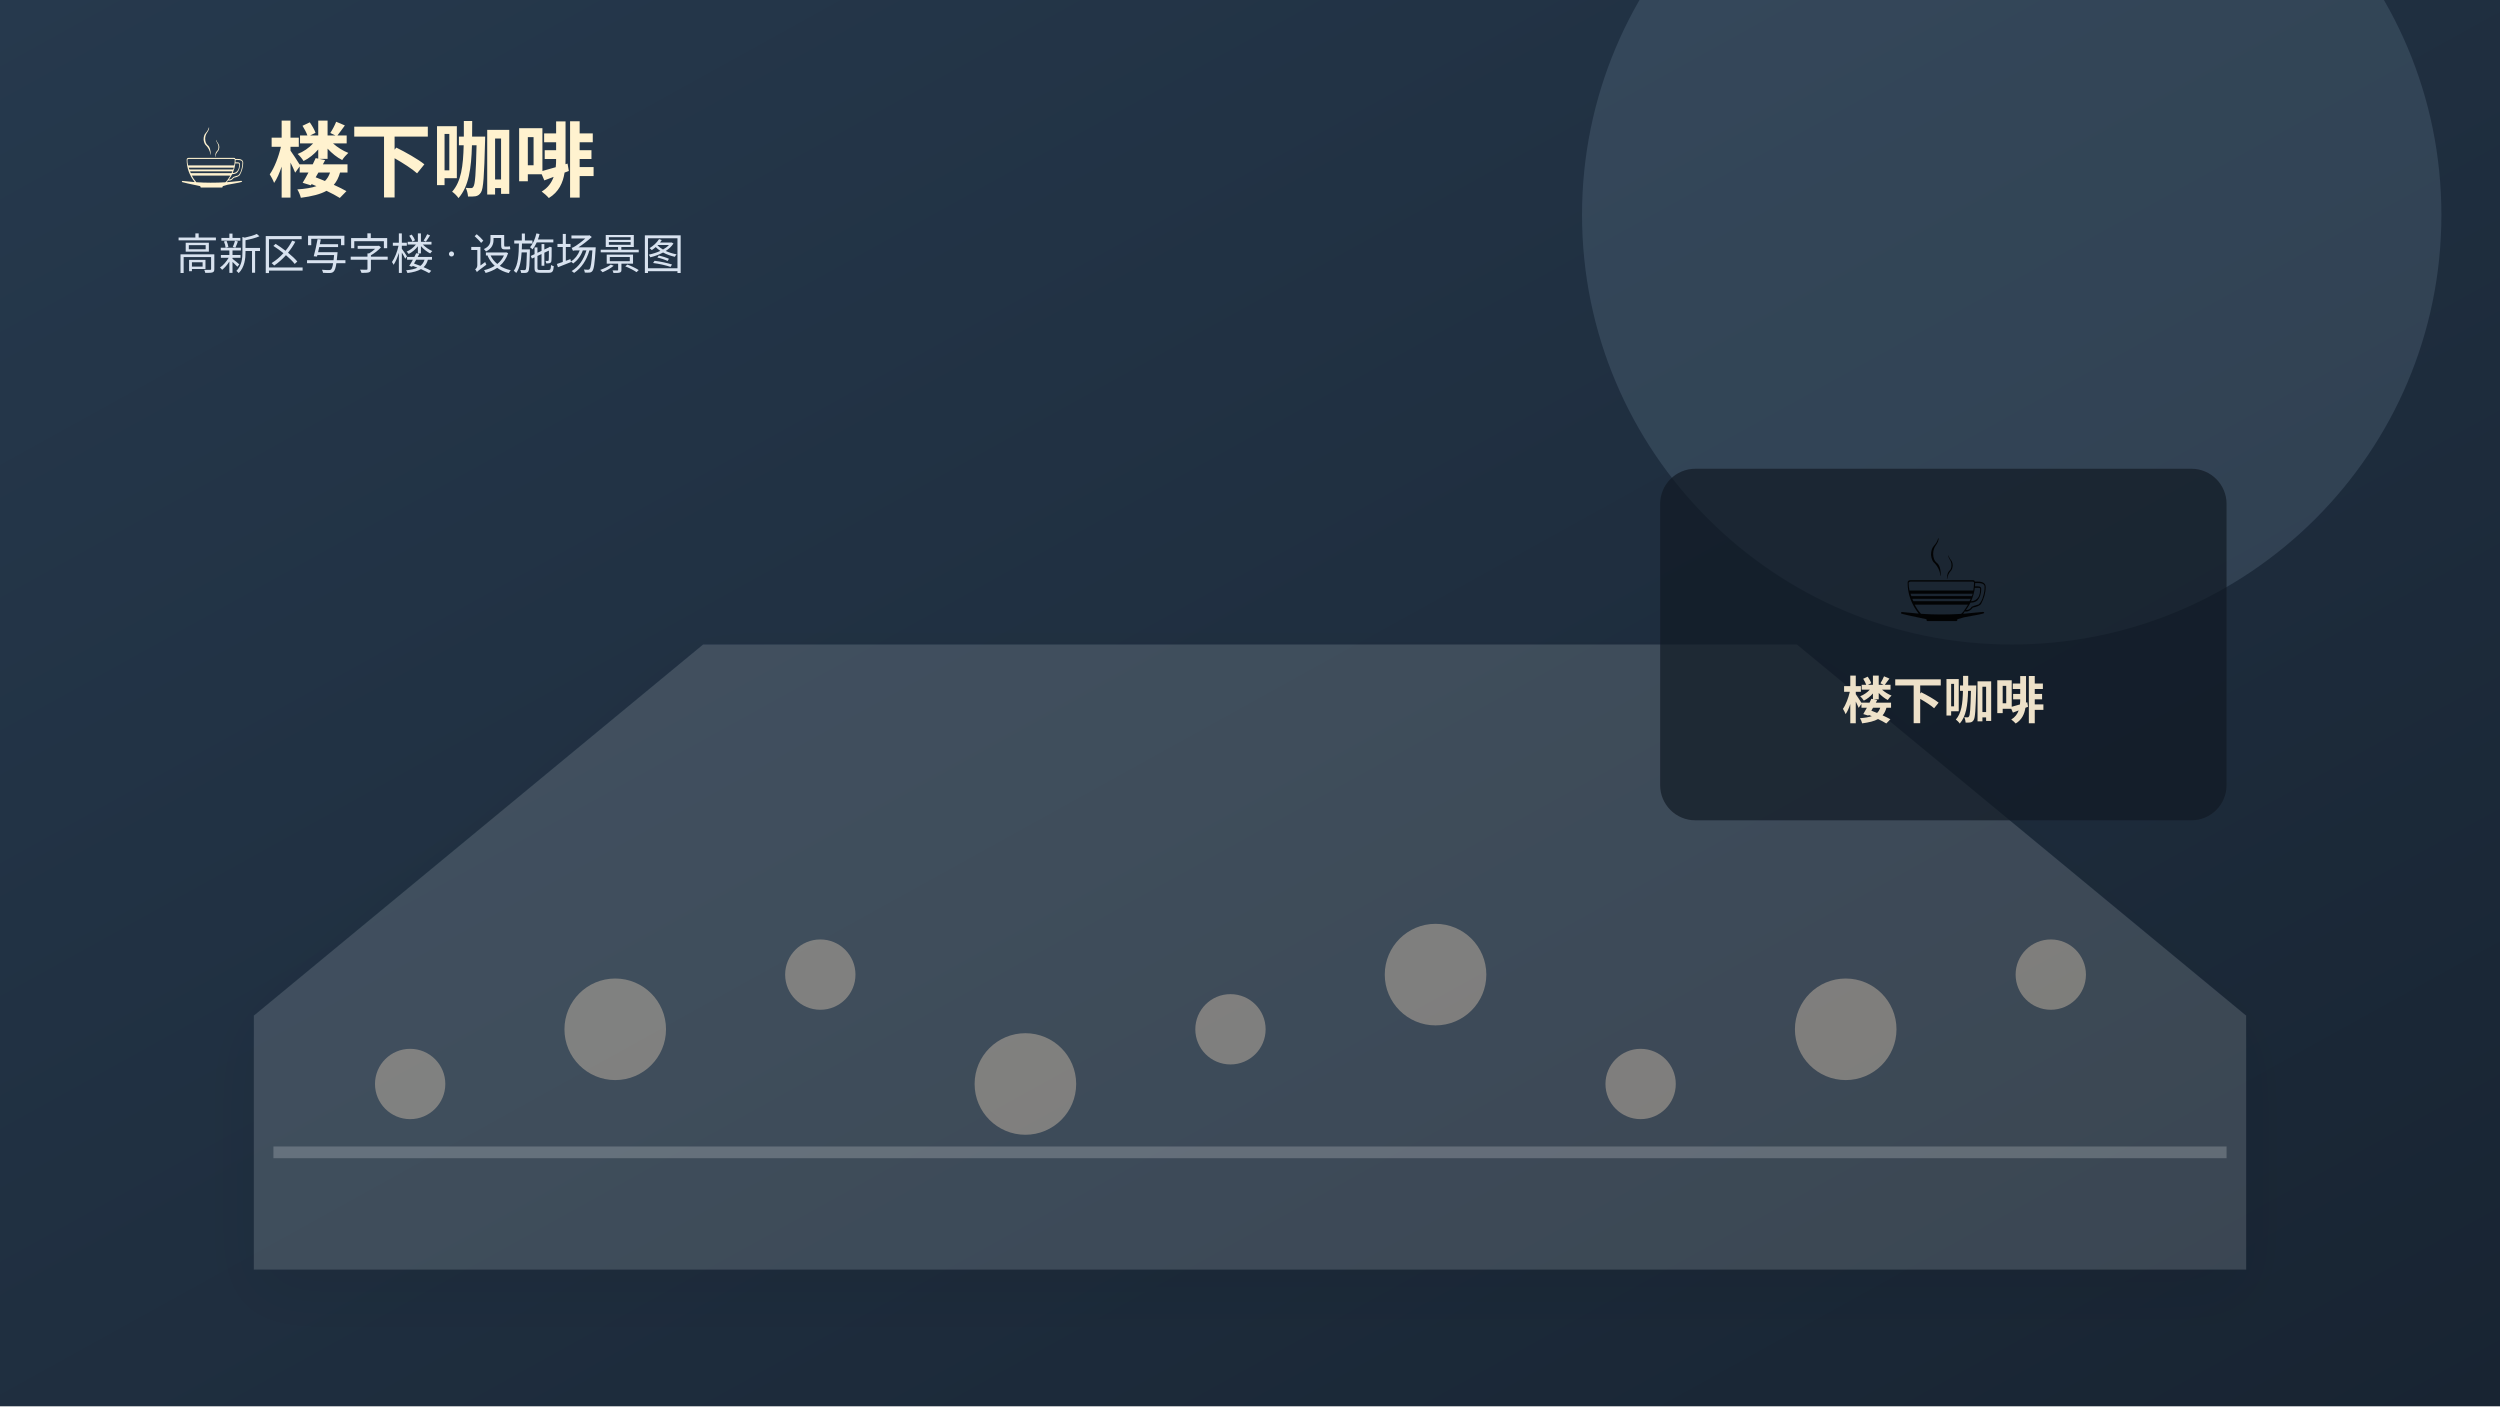
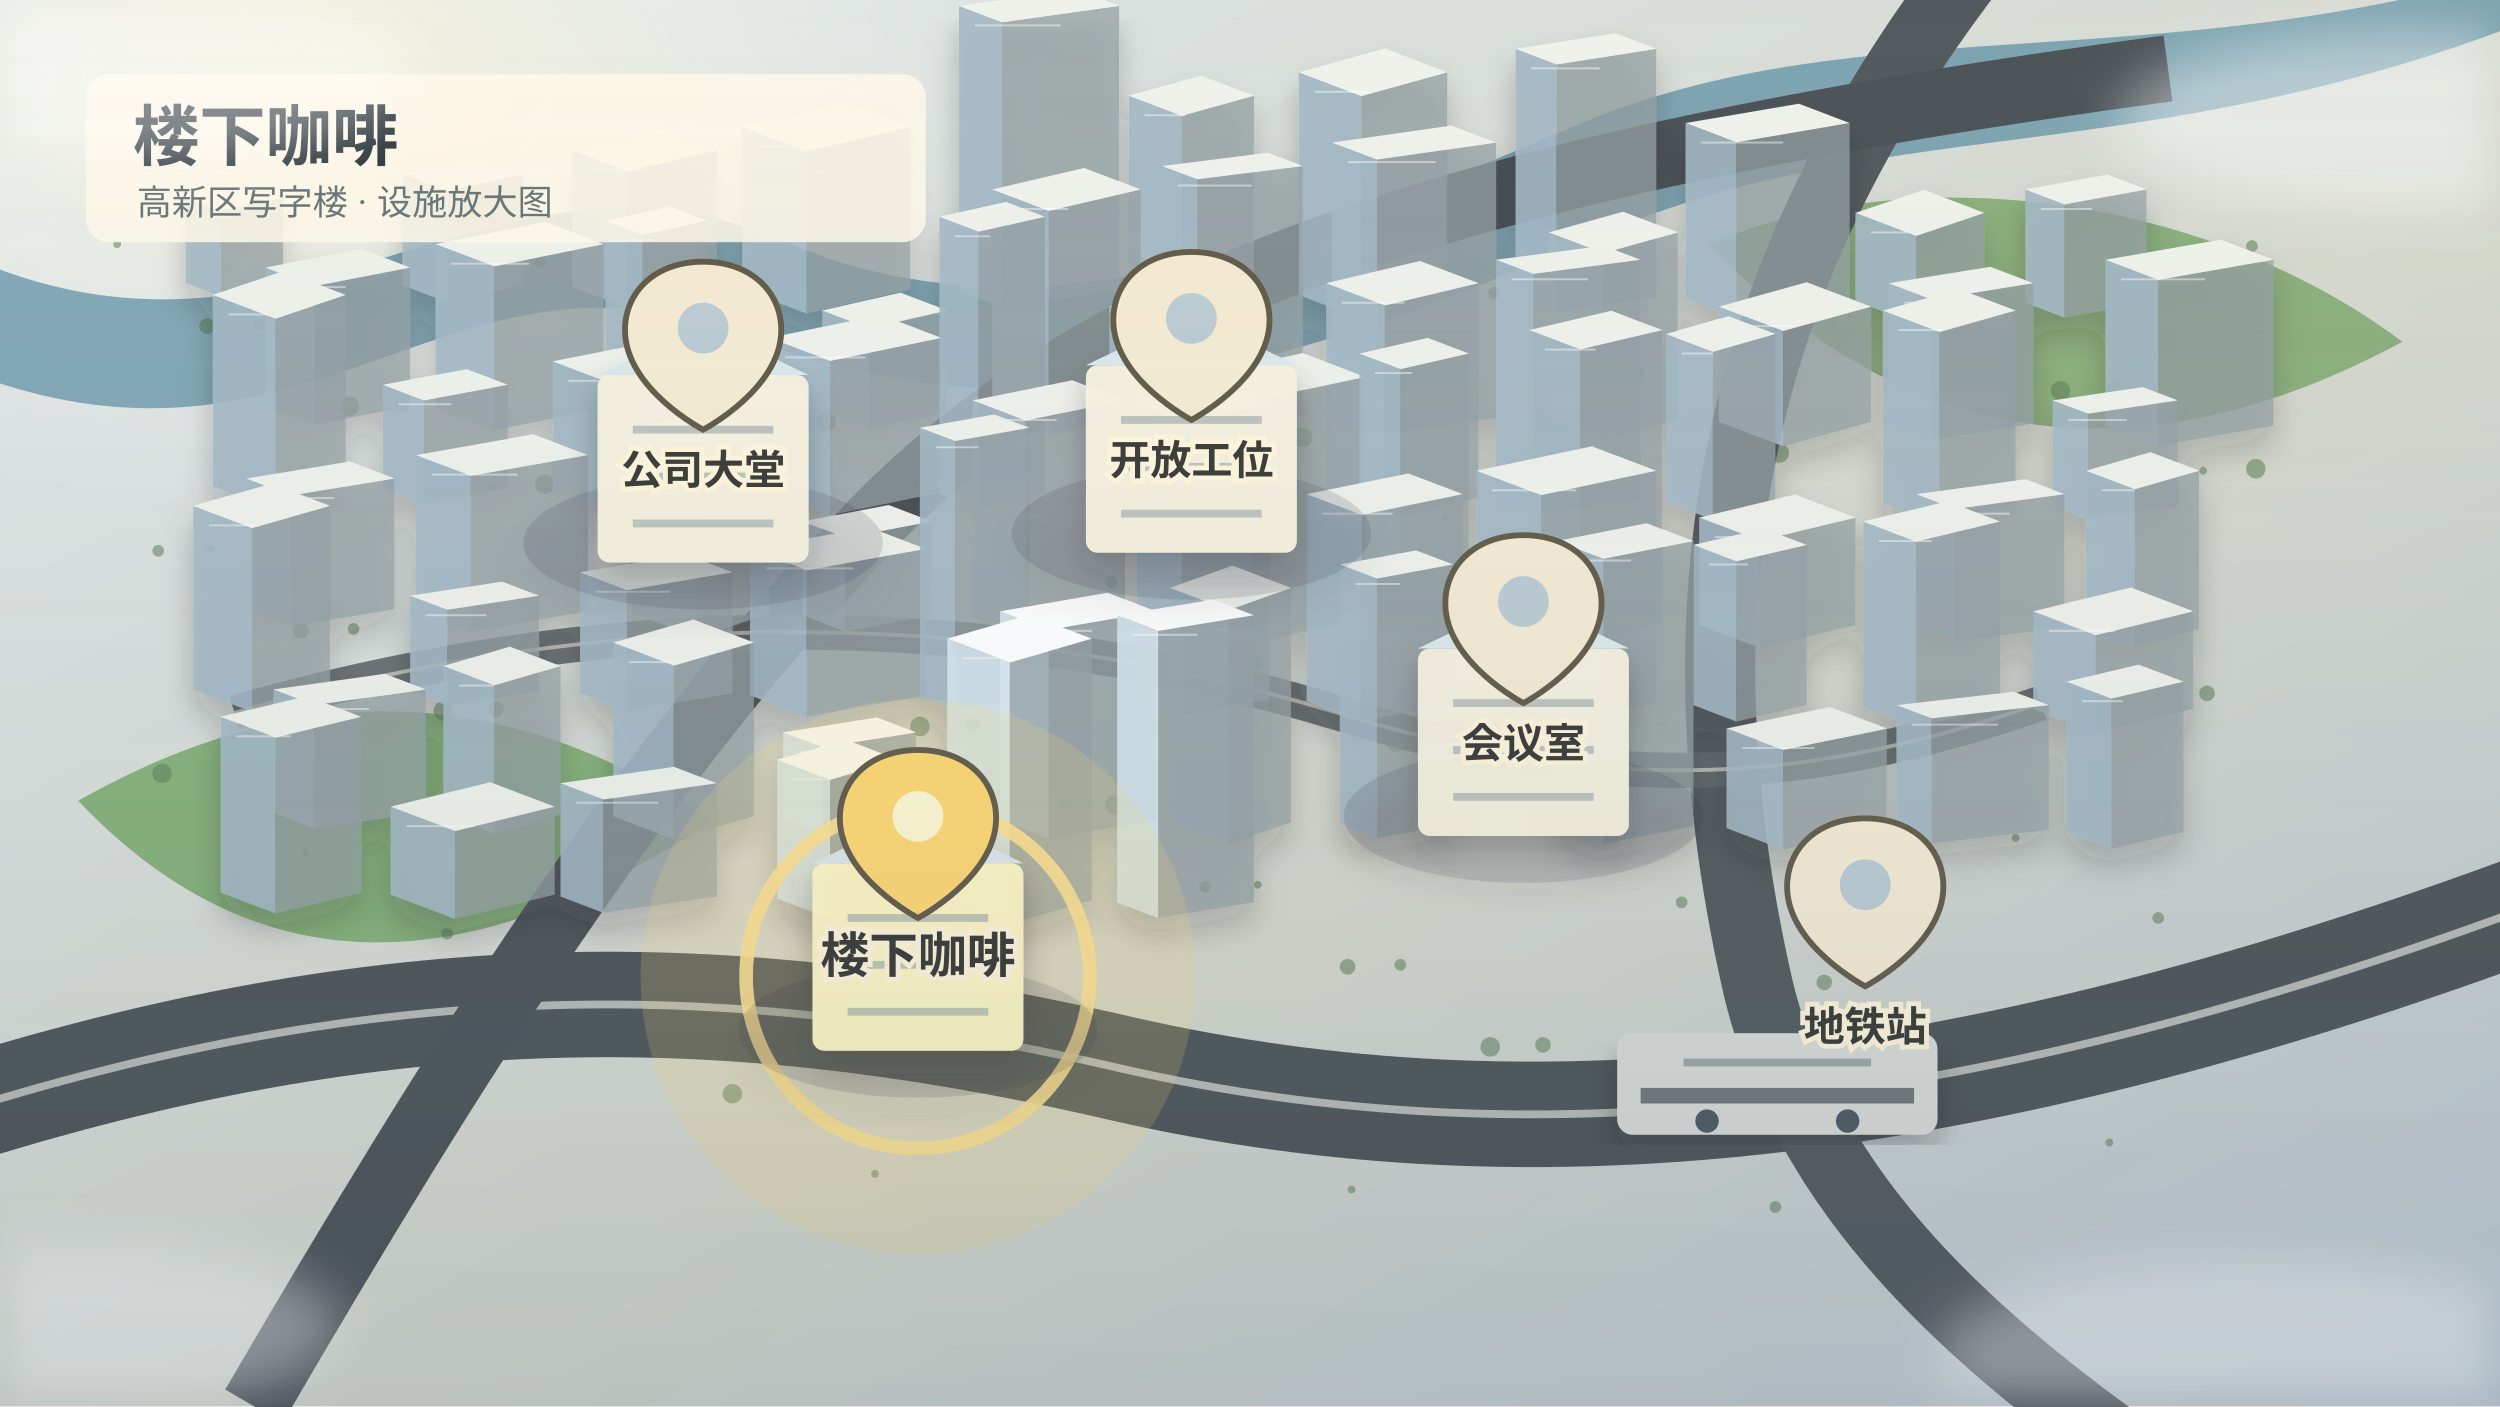
<svg xmlns="http://www.w3.org/2000/svg" width="1280" height="720" viewBox="0 0 1280 720">
  <defs>
-     <linearGradient id="bg" x1="0" x2="1" y1="0" y2="1">
-       <stop stop-color="#26394d" />
-       <stop offset="1" stop-color="#182432" />
+     <linearGradient id="ground" x1="0" y1="0" x2="1" y2="1">
+       <stop stop-color="#dce5e8" />
+       <stop offset=".58" stop-color="#d3d6cb" />
+       <stop offset="1" stop-color="#b9c6cf" />
    </linearGradient>
-     <filter id="shadow">
-       <feDropShadow dx="0" dy="14" stdDeviation="16" flood-color="#000" flood-opacity=".38" />
+     <filter id="softShadow">
+       <feDropShadow dx="0" dy="10" stdDeviation="8" flood-color="#1a2327" flood-opacity=".28" />
    </filter>
+     <filter id="blur">
+       <feGaussianBlur stdDeviation="13" />
+     </filter>
+     <radialGradient id="sun" cx="12%" cy="5%" r="75%">
+       <stop stop-color="#fff6d6" stop-opacity=".68" />
+       <stop offset=".42" stop-color="#fff" stop-opacity="0" />
+     </radialGradient>
+     <linearGradient id="v" x1="0" y1="0" x2="0" y2="1">
+       <stop stop-color="#ffffff" stop-opacity=".04" />
+       <stop offset="1" stop-color="#5d7184" stop-opacity=".18" />
+     </linearGradient>
  </defs>
-   <rect width="1280" height="720" fill="url(#bg)" />
-   <circle cx="1030" cy="110" r="220" fill="#8aa4bd" opacity=".18" />
-   <path d="M130 520 L360 330 H920 L1150 520 V650 H130 Z" fill="#edf3f4" opacity=".16" filter="url(#shadow)" />
-   <path d="M140 590 H1140" stroke="#fff" stroke-opacity=".2" stroke-width="6" />
-   <circle cx="210" cy="555" r="18" fill="#f5dcc0" opacity=".36" />
-   <circle cx="315" cy="527" r="26" fill="#f5dcc0" opacity=".36" />
-   <circle cx="420" cy="499" r="18" fill="#f5dcc0" opacity=".36" />
-   <circle cx="525" cy="555" r="26" fill="#f5dcc0" opacity=".36" />
-   <circle cx="630" cy="527" r="18" fill="#f5dcc0" opacity=".36" />
-   <circle cx="735" cy="499" r="26" fill="#f5dcc0" opacity=".36" />
-   <circle cx="840" cy="555" r="18" fill="#f5dcc0" opacity=".36" />
-   <circle cx="945" cy="527" r="26" fill="#f5dcc0" opacity=".36" />
-   <circle cx="1050" cy="499" r="18" fill="#f5dcc0" opacity=".36" />
-   <g transform="translate(90 96)">
-     <text font-size="42" fill="#fff2cf" font-weight="800">☕ 楼下咖啡</text>
-     <text y="42" font-size="22" fill="#d8e2ef">高新区写字楼 · 设施场景图</text>
-   </g>
-   <g transform="translate(850 240)" opacity=".95">
-     <rect x="0" y="0" width="290" height="180" rx="18" fill="#111923" opacity=".72" />
-     <text x="145" y="78" text-anchor="middle" font-size="58">☕</text>
-     <text x="145" y="128" text-anchor="middle" font-size="26" fill="#f8ead0" font-weight="700">楼下咖啡</text>
-   </g>
+   <rect width="1280" height="720" fill="url(#ground)" />
+   <rect width="1280" height="720" fill="url(#sun)" />
+   <path d="M-30 125 C150 215 245 55 405 125 C535 180 675 120 805 65 C955 0 1115 45 1320 -25 L1320 0 C1110 90 970 55 820 120 C660 190 525 230 375 170 C225 115 155 265 -30 185Z" fill="#5f8fa3" opacity=".78" />
+   <g opacity=".88">
+     <path d="M40 410 C155 345 260 350 365 420 C245 500 135 510 40 410Z" fill="#75a766" />
+     <path d="M875 125 C980 80 1130 100 1230 175 C1100 245 980 235 875 125Z" fill="#7ca56b" />
+     <circle cx="60" cy="125" r="2" fill="#436b3c" opacity=".55" />
+     <circle cx="133" cy="166" r="3" fill="#436b3c" opacity=".55" />
+     <circle cx="206" cy="207" r="4" fill="#436b3c" opacity=".55" />
+     <circle cx="279" cy="248" r="5" fill="#436b3c" opacity=".55" />
+     <circle cx="352" cy="289" r="2" fill="#436b3c" opacity=".55" />
+     <circle cx="425" cy="330" r="3" fill="#436b3c" opacity=".55" />
+     <circle cx="498" cy="371" r="4" fill="#436b3c" opacity=".55" />
+     <circle cx="571" cy="412" r="5" fill="#436b3c" opacity=".55" />
+     <circle cx="644" cy="453" r="2" fill="#436b3c" opacity=".55" />
+     <circle cx="717" cy="494" r="3" fill="#436b3c" opacity=".55" />
+     <circle cx="790" cy="535" r="4" fill="#436b3c" opacity=".55" />
+     <circle cx="863" cy="576" r="5" fill="#436b3c" opacity=".55" />
+     <circle cx="936" cy="617" r="2" fill="#436b3c" opacity=".55" />
+     <circle cx="1009" cy="158" r="3" fill="#436b3c" opacity=".55" />
+     <circle cx="1082" cy="199" r="4" fill="#436b3c" opacity=".55" />
+     <circle cx="1155" cy="240" r="5" fill="#436b3c" opacity=".55" />
+     <circle cx="108" cy="281" r="2" fill="#436b3c" opacity=".55" />
+     <circle cx="181" cy="322" r="3" fill="#436b3c" opacity=".55" />
+     <circle cx="254" cy="363" r="4" fill="#436b3c" opacity=".55" />
+     <circle cx="327" cy="404" r="5" fill="#436b3c" opacity=".55" />
+     <circle cx="400" cy="445" r="2" fill="#436b3c" opacity=".55" />
+     <circle cx="473" cy="486" r="3" fill="#436b3c" opacity=".55" />
+     <circle cx="546" cy="527" r="4" fill="#436b3c" opacity=".55" />
+     <circle cx="619" cy="568" r="5" fill="#436b3c" opacity=".55" />
+     <circle cx="692" cy="609" r="2" fill="#436b3c" opacity=".55" />
+     <circle cx="765" cy="150" r="3" fill="#436b3c" opacity=".55" />
+     <circle cx="838" cy="191" r="4" fill="#436b3c" opacity=".55" />
+     <circle cx="911" cy="232" r="5" fill="#436b3c" opacity=".55" />
+     <circle cx="984" cy="273" r="2" fill="#436b3c" opacity=".55" />
+     <circle cx="1057" cy="314" r="3" fill="#436b3c" opacity=".55" />
+     <circle cx="1130" cy="355" r="4" fill="#436b3c" opacity=".55" />
+     <circle cx="83" cy="396" r="5" fill="#436b3c" opacity=".55" />
+     <circle cx="156" cy="437" r="2" fill="#436b3c" opacity=".55" />
+     <circle cx="229" cy="478" r="3" fill="#436b3c" opacity=".55" />
+     <circle cx="302" cy="519" r="4" fill="#436b3c" opacity=".55" />
+     <circle cx="375" cy="560" r="5" fill="#436b3c" opacity=".55" />
+     <circle cx="448" cy="601" r="2" fill="#436b3c" opacity=".55" />
+     <circle cx="521" cy="142" r="3" fill="#436b3c" opacity=".55" />
+     <circle cx="594" cy="183" r="4" fill="#436b3c" opacity=".55" />
+     <circle cx="667" cy="224" r="5" fill="#436b3c" opacity=".55" />
+     <circle cx="740" cy="265" r="2" fill="#436b3c" opacity=".55" />
+     <circle cx="813" cy="306" r="3" fill="#436b3c" opacity=".55" />
+     <circle cx="886" cy="347" r="4" fill="#436b3c" opacity=".55" />
+     <circle cx="959" cy="388" r="5" fill="#436b3c" opacity=".55" />
+     <circle cx="1032" cy="429" r="2" fill="#436b3c" opacity=".55" />
+     <circle cx="1105" cy="470" r="3" fill="#436b3c" opacity=".55" />
+     <circle cx="1178" cy="511" r="4" fill="#436b3c" opacity=".55" />
+     <circle cx="131" cy="552" r="5" fill="#436b3c" opacity=".55" />
+     <circle cx="204" cy="593" r="2" fill="#436b3c" opacity=".55" />
+     <circle cx="277" cy="134" r="3" fill="#436b3c" opacity=".55" />
+     <circle cx="350" cy="175" r="4" fill="#436b3c" opacity=".55" />
+     <circle cx="423" cy="216" r="5" fill="#436b3c" opacity=".55" />
+     <circle cx="496" cy="257" r="2" fill="#436b3c" opacity=".55" />
+     <circle cx="569" cy="298" r="3" fill="#436b3c" opacity=".55" />
+     <circle cx="642" cy="339" r="4" fill="#436b3c" opacity=".55" />
+     <circle cx="715" cy="380" r="5" fill="#436b3c" opacity=".55" />
+     <circle cx="788" cy="421" r="2" fill="#436b3c" opacity=".55" />
+     <circle cx="861" cy="462" r="3" fill="#436b3c" opacity=".55" />
+     <circle cx="934" cy="503" r="4" fill="#436b3c" opacity=".55" />
+     <circle cx="1007" cy="544" r="5" fill="#436b3c" opacity=".55" />
+     <circle cx="1080" cy="585" r="2" fill="#436b3c" opacity=".55" />
+     <circle cx="1153" cy="126" r="3" fill="#436b3c" opacity=".55" />
+     <circle cx="106" cy="167" r="4" fill="#436b3c" opacity=".55" />
+     <circle cx="179" cy="208" r="5" fill="#436b3c" opacity=".55" />
+     <circle cx="252" cy="249" r="2" fill="#436b3c" opacity=".55" />
+     <circle cx="325" cy="290" r="3" fill="#436b3c" opacity=".55" />
+     <circle cx="398" cy="331" r="4" fill="#436b3c" opacity=".55" />
+     <circle cx="471" cy="372" r="5" fill="#436b3c" opacity=".55" />
+     <circle cx="544" cy="413" r="2" fill="#436b3c" opacity=".55" />
+     <circle cx="617" cy="454" r="3" fill="#436b3c" opacity=".55" />
+     <circle cx="690" cy="495" r="4" fill="#436b3c" opacity=".55" />
+     <circle cx="763" cy="536" r="5" fill="#436b3c" opacity=".55" />
+     <circle cx="836" cy="577" r="2" fill="#436b3c" opacity=".55" />
+     <circle cx="909" cy="618" r="3" fill="#436b3c" opacity=".55" />
+     <circle cx="982" cy="159" r="4" fill="#436b3c" opacity=".55" />
+     <circle cx="1055" cy="200" r="5" fill="#436b3c" opacity=".55" />
+     <circle cx="1128" cy="241" r="2" fill="#436b3c" opacity=".55" />
+     <circle cx="81" cy="282" r="3" fill="#436b3c" opacity=".55" />
+     <circle cx="154" cy="323" r="4" fill="#436b3c" opacity=".55" />
+     <circle cx="227" cy="364" r="5" fill="#436b3c" opacity=".55" />
+   </g>
+   <g class="roads">
+     <path d="M-40 575 C190 500 365 500 565 545 C775 595 1005 575 1320 455" stroke="#464d50" stroke-width="54" fill="none" />
+     <path d="M-40 575 C190 500 365 500 565 545 C775 595 1005 575 1320 455" stroke="#eef0e8" stroke-width="4" fill="none" opacity=".65" />
+     <path d="M1020 -30 C900 120 850 285 900 505 C925 610 1005 685 1115 760" stroke="#4c5356" stroke-width="36" fill="none" />
+     <path d="M130 720 C235 540 330 390 445 270 C560 150 740 85 1110 35" stroke="#454c50" stroke-width="34" fill="none" />
+     <path d="M120 365 C330 305 520 315 685 365 C815 405 915 405 1045 360" stroke="#595f62" stroke-width="18" fill="none" opacity=".92" />
+     <path d="M120 365 C330 305 520 315 685 365 C815 405 915 405 1045 360" stroke="#f5f1df" stroke-width="2" fill="none" opacity=".6" />
+   </g>
+   <g filter="url(#softShadow)">
+     <g class="b">
+       <polygon points="95,101 113,107.8 113,151.8 95,145" fill="#9fb5c2" opacity=".88" />
+       <polygon points="113,107.8 145,101 145,145 113,151.8" fill="#8f9ba0" opacity=".72" />
+       <polygon points="95,101 127,94.2 145,101 113,107.8" fill="#eef1ea" />
+       <path d="M103 111h16" stroke="#fff" stroke-opacity=".45" />
+     </g>
+     <g class="b">
+       <polygon points="206,89 229,97.7 229,154.7 206,146" fill="#9fb5c2" opacity=".88" />
+       <polygon points="229,97.7 268,89 268,146 229,154.7" fill="#8f9ba0" opacity=".72" />
+       <polygon points="206,89 245,80.3 268,89 229,97.7" fill="#eef1ea" />
+       <path d="M214 99h23" stroke="#fff" stroke-opacity=".45" />
+     </g>
+     <g class="b">
+       <polygon points="293,77 321,87.6 321,157.6 293,147" fill="#9fb5c2" opacity=".88" />
+       <polygon points="321,87.6 367,77 367,147 321,157.6" fill="#8f9ba0" opacity=".72" />
+       <polygon points="293,77 339,66.4 367,77 321,87.6" fill="#eef1ea" />
+       <path d="M301 87h30" stroke="#fff" stroke-opacity=".45" />
+     </g>
+     <g class="b">
+       <polygon points="380,65 413,77.5 413,160.5 380,148" fill="#9fb5c2" opacity=".88" />
+       <polygon points="413,77.5 466,65 466,148 413,160.5" fill="#8f9ba0" opacity=".72" />
+       <polygon points="380,65 433,52.5 466,65 413,77.5" fill="#eef1ea" />
+       <path d="M388 75h37" stroke="#fff" stroke-opacity=".45" />
+     </g>
+     <g class="b">
+       <polygon points="491,3 513,11.4 513,157.4 491,149" fill="#9fb5c2" opacity=".88" />
+       <polygon points="513,11.4 573,3 573,149 513,157.4" fill="#8f9ba0" opacity=".72" />
+       <polygon points="491,3 551,-5.4 573,3 513,11.4" fill="#eef1ea" />
+       <path d="M499 13h44" stroke="#fff" stroke-opacity=".45" />
+     </g>
+     <g class="b">
+       <polygon points="578,49 605,59.3 605,160.3 578,150" fill="#9fb5c2" opacity=".88" />
+       <polygon points="605,59.3 642,49 642,150 605,160.3" fill="#8f9ba0" opacity=".72" />
+       <polygon points="578,49 615,38.7 642,49 605,59.3" fill="#eef1ea" />
+       <path d="M586 59h21" stroke="#fff" stroke-opacity=".45" />
+     </g>
+     <g class="b">
+       <polygon points="665,37 697,49.2 697,163.2 665,151" fill="#9fb5c2" opacity=".88" />
+       <polygon points="697,49.2 741,37 741,151 697,163.2" fill="#8f9ba0" opacity=".72" />
+       <polygon points="665,37 709,24.8 741,37 697,49.2" fill="#eef1ea" />
+       <path d="M673 47h28" stroke="#fff" stroke-opacity=".45" />
+     </g>
+     <g class="b">
+       <polygon points="776,25 797,33 797,160 776,152" fill="#9fb5c2" opacity=".88" />
+       <polygon points="797,33 848,25 848,152 797,160" fill="#8f9ba0" opacity=".72" />
+       <polygon points="776,25 827,17 848,25 797,33" fill="#eef1ea" />
+       <path d="M784 35h35" stroke="#fff" stroke-opacity=".45" />
+     </g>
+     <g class="b">
+       <polygon points="863,63 889,72.9 889,162.9 863,153" fill="#9fb5c2" opacity=".88" />
+       <polygon points="889,72.9 947,63 947,153 889,162.9" fill="#8f9ba0" opacity=".72" />
+       <polygon points="863,63 921,53.1 947,63 889,72.9" fill="#eef1ea" />
+       <path d="M871 73h42" stroke="#fff" stroke-opacity=".45" />
+     </g>
+     <g class="b">
+       <polygon points="950,109 981,120.8 981,165.8 950,154" fill="#9fb5c2" opacity=".88" />
+       <polygon points="981,120.8 1016,109 1016,154 981,165.8" fill="#8f9ba0" opacity=".72" />
+       <polygon points="950,109 985,97.2 1016,109 981,120.8" fill="#eef1ea" />
+       <path d="M958 119h19" stroke="#fff" stroke-opacity=".45" />
+     </g>
+     <g class="b">
+       <polygon points="1037,97 1057,104.6 1057,162.6 1037,155" fill="#9fb5c2" opacity=".88" />
+       <polygon points="1057,104.6 1099,97 1099,155 1057,162.6" fill="#8f9ba0" opacity=".72" />
+       <polygon points="1037,97 1079,89.4 1099,97 1057,104.6" fill="#eef1ea" />
+       <path d="M1045 107h26" stroke="#fff" stroke-opacity=".45" />
+     </g>
+     <g class="b">
+       <polygon points="136,137 161,146.5 161,217.5 136,208" fill="#9fb5c2" opacity=".88" />
+       <polygon points="161,146.5 210,137 210,208 161,217.5" fill="#8f9ba0" opacity=".72" />
+       <polygon points="136,137 185,127.5 210,137 161,146.5" fill="#eef1ea" />
+       <path d="M144 147h33" stroke="#fff" stroke-opacity=".45" />
+     </g>
+     <g class="b">
+       <polygon points="223,125 253,136.4 253,220.4 223,209" fill="#9fb5c2" opacity=".88" />
+       <polygon points="253,136.4 309,125 309,209 253,220.4" fill="#8f9ba0" opacity=".72" />
+       <polygon points="223,125 279,113.6 309,125 253,136.4" fill="#eef1ea" />
+       <path d="M231 135h40" stroke="#fff" stroke-opacity=".45" />
+     </g>
+     <g class="b">
+       <polygon points="310,113 329,120.2 329,217.2 310,210" fill="#9fb5c2" opacity=".88" />
+       <polygon points="329,120.2 362,113 362,210 329,217.2" fill="#8f9ba0" opacity=".72" />
+       <polygon points="310,113 343,105.8 362,113 329,120.2" fill="#eef1ea" />
+       <path d="M318 123h17" stroke="#fff" stroke-opacity=".45" />
+     </g>
+     <g class="b">
+       <polygon points="421,159 445,168.1 445,220.1 421,211" fill="#9fb5c2" opacity=".88" />
+       <polygon points="445,168.1 485,159 485,211 445,220.1" fill="#8f9ba0" opacity=".72" />
+       <polygon points="421,159 461,149.9 485,159 445,168.1" fill="#eef1ea" />
+       <path d="M429 169h24" stroke="#fff" stroke-opacity=".45" />
+     </g>
+     <g class="b">
+       <polygon points="508,97 537,108 537,223 508,212" fill="#9fb5c2" opacity=".88" />
+       <polygon points="537,108 584,97 584,212 537,223" fill="#8f9ba0" opacity=".72" />
+       <polygon points="508,97 555,86 584,97 537,108" fill="#eef1ea" />
+       <path d="M516 107h31" stroke="#fff" stroke-opacity=".45" />
+     </g>
+     <g class="b">
+       <polygon points="595,85 613,91.8 613,219.8 595,213" fill="#9fb5c2" opacity=".88" />
+       <polygon points="613,91.8 667,85 667,213 613,219.8" fill="#8f9ba0" opacity=".72" />
+       <polygon points="595,85 649,78.2 667,85 613,91.8" fill="#eef1ea" />
+       <path d="M603 95h38" stroke="#fff" stroke-opacity=".45" />
+     </g>
+     <g class="b">
+       <polygon points="682,73 705,81.7 705,222.7 682,214" fill="#9fb5c2" opacity=".88" />
+       <polygon points="705,81.7 766,73 766,214 705,222.7" fill="#8f9ba0" opacity=".72" />
+       <polygon points="682,73 743,64.3 766,73 705,81.7" fill="#eef1ea" />
+       <path d="M690 83h45" stroke="#fff" stroke-opacity=".45" />
+     </g>
+     <g class="b">
+       <polygon points="793,119 821,129.6 821,225.6 793,215" fill="#9fb5c2" opacity=".88" />
+       <polygon points="821,129.6 859,119 859,215 821,225.6" fill="#8f9ba0" opacity=".72" />
+       <polygon points="793,119 831,108.4 859,119 821,129.6" fill="#eef1ea" />
+       <path d="M801 129h22" stroke="#fff" stroke-opacity=".45" />
+     </g>
+     <g class="b">
+       <polygon points="880,157 913,169.5 913,228.5 880,216" fill="#9fb5c2" opacity=".88" />
+       <polygon points="913,169.5 958,157 958,216 913,228.5" fill="#8f9ba0" opacity=".72" />
+       <polygon points="880,157 925,144.5 958,157 913,169.5" fill="#eef1ea" />
+       <path d="M888 167h29" stroke="#fff" stroke-opacity=".45" />
+     </g>
+     <g class="b">
+       <polygon points="967,145 989,153.4 989,225.4 967,217" fill="#9fb5c2" opacity=".88" />
+       <polygon points="989,153.4 1041,145 1041,217 989,225.4" fill="#8f9ba0" opacity=".72" />
+       <polygon points="967,145 1019,136.6 1041,145 989,153.4" fill="#eef1ea" />
+       <path d="M975 155h36" stroke="#fff" stroke-opacity=".45" />
+     </g>
+     <g class="b">
+       <polygon points="1078,133 1105,143.3 1105,228.3 1078,218" fill="#9fb5c2" opacity=".88" />
+       <polygon points="1105,143.3 1164,133 1164,218 1105,228.3" fill="#8f9ba0" opacity=".72" />
+       <polygon points="1078,133 1137,122.7 1164,133 1105,143.3" fill="#eef1ea" />
+       <path d="M1086 143h43" stroke="#fff" stroke-opacity=".45" />
+     </g>
+     <g class="b">
+       <polygon points="109,151 141,163.2 141,261.2 109,249" fill="#9fb5c2" opacity=".88" />
+       <polygon points="141,163.2 177,151 177,249 141,261.2" fill="#8f9ba0" opacity=".72" />
+       <polygon points="109,151 145,138.8 177,151 141,163.2" fill="#eef1ea" />
+       <path d="M117 161h20" stroke="#fff" stroke-opacity=".45" />
+     </g>
+     <g class="b">
+       <polygon points="196,197 217,205 217,258 196,250" fill="#9fb5c2" opacity=".88" />
+       <polygon points="217,205 260,197 260,250 217,258" fill="#8f9ba0" opacity=".72" />
+       <polygon points="196,197 239,189 260,197 217,205" fill="#eef1ea" />
+       <path d="M204 207h27" stroke="#fff" stroke-opacity=".45" />
+     </g>
+     <g class="b">
+       <polygon points="283,185 309,194.9 309,260.9 283,251" fill="#9fb5c2" opacity=".88" />
+       <polygon points="309,194.9 359,185 359,251 309,260.9" fill="#8f9ba0" opacity=".72" />
+       <polygon points="283,185 333,175.1 359,185 309,194.9" fill="#eef1ea" />
+       <path d="M291 195h34" stroke="#fff" stroke-opacity=".45" />
+     </g>
+     <g class="b">
+       <polygon points="394,173 425,184.8 425,263.8 394,252" fill="#9fb5c2" opacity=".88" />
+       <polygon points="425,184.8 482,173 482,252 425,263.8" fill="#8f9ba0" opacity=".72" />
+       <polygon points="394,173 451,161.2 482,173 425,184.8" fill="#eef1ea" />
+       <path d="M402 183h41" stroke="#fff" stroke-opacity=".45" />
+     </g>
+     <g class="b">
+       <polygon points="481,111 501,118.6 501,260.6 481,253" fill="#9fb5c2" opacity=".88" />
+       <polygon points="501,118.6 535,111 535,253 501,260.6" fill="#8f9ba0" opacity=".72" />
+       <polygon points="481,111 515,103.4 535,111 501,118.6" fill="#eef1ea" />
+       <path d="M489 121h18" stroke="#fff" stroke-opacity=".45" />
+     </g>
+     <g class="b">
+       <polygon points="568,157 593,166.5 593,263.5 568,254" fill="#9fb5c2" opacity=".88" />
+       <polygon points="593,166.5 634,157 634,254 593,263.5" fill="#8f9ba0" opacity=".72" />
+       <polygon points="568,157 609,147.5 634,157 593,166.5" fill="#eef1ea" />
+       <path d="M576 167h25" stroke="#fff" stroke-opacity=".45" />
+     </g>
+     <g class="b">
+       <polygon points="679,145 709,156.4 709,266.4 679,255" fill="#9fb5c2" opacity=".88" />
+       <polygon points="709,156.4 757,145 757,255 709,266.4" fill="#8f9ba0" opacity=".72" />
+       <polygon points="679,145 727,133.6 757,145 709,156.4" fill="#eef1ea" />
+       <path d="M687 155h32" stroke="#fff" stroke-opacity=".45" />
+     </g>
+     <g class="b">
+       <polygon points="766,133 785,140.2 785,263.2 766,256" fill="#9fb5c2" opacity=".88" />
+       <polygon points="785,140.2 840,133 840,256 785,263.2" fill="#8f9ba0" opacity=".72" />
+       <polygon points="766,133 821,125.8 840,133 785,140.2" fill="#eef1ea" />
+       <path d="M774 143h39" stroke="#fff" stroke-opacity=".45" />
+     </g>
+     <g class="b">
+       <polygon points="853,171 877,180.1 877,266.1 853,257" fill="#9fb5c2" opacity=".88" />
+       <polygon points="877,180.1 909,171 909,257 877,266.1" fill="#8f9ba0" opacity=".72" />
+       <polygon points="853,171 885,161.9 909,171 877,180.1" fill="#eef1ea" />
+       <path d="M861 181h16" stroke="#fff" stroke-opacity=".45" />
+     </g>
+     <g class="b">
+       <polygon points="964,159 993,170 993,269 964,258" fill="#9fb5c2" opacity=".88" />
+       <polygon points="993,170 1032,159 1032,258 993,269" fill="#8f9ba0" opacity=".72" />
+       <polygon points="964,159 1003,148 1032,159 993,170" fill="#eef1ea" />
+       <path d="M972 169h23" stroke="#fff" stroke-opacity=".45" />
+     </g>
+     <g class="b">
+       <polygon points="1051,205 1069,211.8 1069,265.8 1051,259" fill="#9fb5c2" opacity=".88" />
+       <polygon points="1069,211.8 1115,205 1115,259 1069,265.8" fill="#8f9ba0" opacity=".72" />
+       <polygon points="1051,205 1097,198.2 1115,205 1069,211.8" fill="#eef1ea" />
+       <path d="M1059 215h30" stroke="#fff" stroke-opacity=".45" />
+     </g>
+     <g class="b">
+       <polygon points="126,245 149,253.7 149,320.7 126,312" fill="#9fb5c2" opacity=".88" />
+       <polygon points="149,253.7 202,245 202,312 149,320.7" fill="#8f9ba0" opacity=".72" />
+       <polygon points="126,245 179,236.3 202,245 149,253.7" fill="#eef1ea" />
+       <path d="M134 255h37" stroke="#fff" stroke-opacity=".45" />
+     </g>
+     <g class="b">
+       <polygon points="213,233 241,243.6 241,323.6 213,313" fill="#9fb5c2" opacity=".88" />
+       <polygon points="241,243.6 301,233 301,313 241,323.6" fill="#8f9ba0" opacity=".72" />
+       <polygon points="213,233 273,222.4 301,233 241,243.6" fill="#eef1ea" />
+       <path d="M221 243h44" stroke="#fff" stroke-opacity=".45" />
+     </g>
+     <g class="b">
+       <polygon points="324,221 357,233.5 357,326.5 324,314" fill="#9fb5c2" opacity=".88" />
+       <polygon points="357,233.5 394,221 394,314 357,326.5" fill="#8f9ba0" opacity=".72" />
+       <polygon points="324,221 361,208.5 394,221 357,233.5" fill="#eef1ea" />
+       <path d="M332 231h21" stroke="#fff" stroke-opacity=".45" />
+     </g>
+     <g class="b">
+       <polygon points="411,267 433,275.4 433,323.4 411,315" fill="#9fb5c2" opacity=".88" />
+       <polygon points="433,275.4 477,267 477,315 433,323.4" fill="#8f9ba0" opacity=".72" />
+       <polygon points="411,267 455,258.6 477,267 433,275.4" fill="#eef1ea" />
+       <path d="M419 277h28" stroke="#fff" stroke-opacity=".45" />
+     </g>
+     <g class="b">
+       <polygon points="498,205 525,215.3 525,326.3 498,316" fill="#9fb5c2" opacity=".88" />
+       <polygon points="525,215.3 576,205 576,316 525,326.3" fill="#8f9ba0" opacity=".72" />
+       <polygon points="498,205 549,194.7 576,205 525,215.3" fill="#eef1ea" />
+       <path d="M506 215h35" stroke="#fff" stroke-opacity=".45" />
+     </g>
+     <g class="b">
+       <polygon points="609,193 641,205.2 641,329.2 609,317" fill="#9fb5c2" opacity=".88" />
+       <polygon points="641,205.2 699,193 699,317 641,329.2" fill="#8f9ba0" opacity=".72" />
+       <polygon points="609,193 667,180.8 699,193 641,205.2" fill="#eef1ea" />
+       <path d="M617 203h42" stroke="#fff" stroke-opacity=".45" />
+     </g>
+     <g class="b">
+       <polygon points="696,181 717,189 717,326 696,318" fill="#9fb5c2" opacity=".88" />
+       <polygon points="717,189 752,181 752,318 717,326" fill="#8f9ba0" opacity=".72" />
+       <polygon points="696,181 731,173 752,181 717,189" fill="#eef1ea" />
+       <path d="M704 191h19" stroke="#fff" stroke-opacity=".45" />
+     </g>
+     <g class="b">
+       <polygon points="783,169 809,178.9 809,328.9 783,319" fill="#9fb5c2" opacity=".88" />
+       <polygon points="809,178.9 851,169 851,319 809,328.9" fill="#8f9ba0" opacity=".72" />
+       <polygon points="783,169 825,159.1 851,169 809,178.9" fill="#eef1ea" />
+       <path d="M791 179h26" stroke="#fff" stroke-opacity=".45" />
+     </g>
+     <g class="b">
+       <polygon points="870,265 901,276.8 901,331.8 870,320" fill="#9fb5c2" opacity=".88" />
+       <polygon points="901,276.8 950,265 950,320 901,331.8" fill="#8f9ba0" opacity=".72" />
+       <polygon points="870,265 919,253.2 950,265 901,276.8" fill="#eef1ea" />
+       <path d="M878 275h33" stroke="#fff" stroke-opacity=".45" />
+     </g>
+     <g class="b">
+       <polygon points="981,253 1001,260.6 1001,328.6 981,321" fill="#9fb5c2" opacity=".88" />
+       <polygon points="1001,260.6 1057,253 1057,321 1001,328.6" fill="#8f9ba0" opacity=".72" />
+       <polygon points="981,253 1037,245.4 1057,253 1001,260.6" fill="#eef1ea" />
+       <path d="M989 263h40" stroke="#fff" stroke-opacity=".45" />
+     </g>
+     <g class="b">
+       <polygon points="1068,241 1093,250.5 1093,331.5 1068,322" fill="#9fb5c2" opacity=".88" />
+       <polygon points="1093,250.5 1126,241 1126,322 1093,331.5" fill="#8f9ba0" opacity=".72" />
+       <polygon points="1068,241 1101,231.5 1126,241 1093,250.5" fill="#eef1ea" />
+       <path d="M1076 251h17" stroke="#fff" stroke-opacity=".45" />
+     </g>
+     <g class="b">
+       <polygon points="99,259 129,270.4 129,364.4 99,353" fill="#9fb5c2" opacity=".88" />
+       <polygon points="129,270.4 169,259 169,353 129,364.4" fill="#8f9ba0" opacity=".72" />
+       <polygon points="99,259 139,247.6 169,259 129,270.4" fill="#eef1ea" />
+       <path d="M107 269h24" stroke="#fff" stroke-opacity=".45" />
+     </g>
+     <g class="b">
+       <polygon points="210,305 229,312.2 229,361.2 210,354" fill="#9fb5c2" opacity=".88" />
+       <polygon points="229,312.2 276,305 276,354 229,361.2" fill="#8f9ba0" opacity=".72" />
+       <polygon points="210,305 257,297.8 276,305 229,312.2" fill="#eef1ea" />
+       <path d="M218 315h31" stroke="#fff" stroke-opacity=".45" />
+     </g>
+     <g class="b">
+       <polygon points="297,293 321,302.1 321,364.1 297,355" fill="#9fb5c2" opacity=".88" />
+       <polygon points="321,302.1 375,293 375,355 321,364.1" fill="#8f9ba0" opacity=".72" />
+       <polygon points="297,293 351,283.9 375,293 321,302.1" fill="#eef1ea" />
+       <path d="M305 303h38" stroke="#fff" stroke-opacity=".45" />
+     </g>
+     <g class="b">
+       <polygon points="384,281 413,292 413,367 384,356" fill="#9fb5c2" opacity=".88" />
+       <polygon points="413,292 474,281 474,356 413,367" fill="#8f9ba0" opacity=".72" />
+       <polygon points="384,281 445,270 474,281 413,292" fill="#eef1ea" />
+       <path d="M392 291h45" stroke="#fff" stroke-opacity=".45" />
+     </g>
+     <g class="b">
+       <polygon points="471,219 489,225.8 489,363.8 471,357" fill="#9fb5c2" opacity=".88" />
+       <polygon points="489,225.8 527,219 527,357 489,363.8" fill="#8f9ba0" opacity=".72" />
+       <polygon points="471,219 509,212.2 527,219 489,225.8" fill="#eef1ea" />
+       <path d="M479 229h22" stroke="#fff" stroke-opacity=".45" />
+     </g>
+     <g class="b">
+       <polygon points="582,207 605,215.7 605,366.7 582,358" fill="#9fb5c2" opacity=".88" />
+       <polygon points="605,215.7 650,207 650,358 605,366.7" fill="#8f9ba0" opacity=".72" />
+       <polygon points="582,207 627,198.3 650,207 605,215.7" fill="#eef1ea" />
+       <path d="M590 217h29" stroke="#fff" stroke-opacity=".45" />
+     </g>
+     <g class="b">
+       <polygon points="669,253 697,263.6 697,369.6 669,359" fill="#9fb5c2" opacity=".88" />
+       <polygon points="697,263.6 749,253 749,359 697,369.6" fill="#8f9ba0" opacity=".72" />
+       <polygon points="669,253 721,242.4 749,253 697,263.6" fill="#eef1ea" />
+       <path d="M677 263h36" stroke="#fff" stroke-opacity=".45" />
+     </g>
+     <g class="b">
+       <polygon points="756,241 789,253.5 789,372.5 756,360" fill="#9fb5c2" opacity=".88" />
+       <polygon points="789,253.5 848,241 848,360 789,372.5" fill="#8f9ba0" opacity=".72" />
+       <polygon points="756,241 815,228.5 848,241 789,253.5" fill="#eef1ea" />
+       <path d="M764 251h43" stroke="#fff" stroke-opacity=".45" />
+     </g>
+     <g class="b">
+       <polygon points="867,279 889,287.4 889,369.4 867,361" fill="#9fb5c2" opacity=".88" />
+       <polygon points="889,287.4 925,279 925,361 889,369.4" fill="#8f9ba0" opacity=".72" />
+       <polygon points="867,279 903,270.6 925,279 889,287.4" fill="#eef1ea" />
+       <path d="M875 289h20" stroke="#fff" stroke-opacity=".45" />
+     </g>
+     <g class="b">
+       <polygon points="954,267 981,277.3 981,372.3 954,362" fill="#9fb5c2" opacity=".88" />
+       <polygon points="981,277.3 1024,267 1024,362 981,372.3" fill="#8f9ba0" opacity=".72" />
+       <polygon points="954,267 997,256.7 1024,267 981,277.3" fill="#eef1ea" />
+       <path d="M962 277h27" stroke="#fff" stroke-opacity=".45" />
+     </g>
+     <g class="b">
+       <polygon points="1041,313 1073,325.2 1073,375.2 1041,363" fill="#9fb5c2" opacity=".88" />
+       <polygon points="1073,325.2 1123,313 1123,363 1073,375.2" fill="#8f9ba0" opacity=".72" />
+       <polygon points="1041,313 1091,300.8 1123,313 1073,325.2" fill="#eef1ea" />
+       <path d="M1049 323h34" stroke="#fff" stroke-opacity=".45" />
+     </g>
+     <g class="b">
+       <polygon points="140,353 161,361 161,424 140,416" fill="#9fb5c2" opacity=".88" />
+       <polygon points="161,361 218,353 218,416 161,424" fill="#8f9ba0" opacity=".72" />
+       <polygon points="140,353 197,345 218,353 161,361" fill="#eef1ea" />
+       <path d="M148 363h41" stroke="#fff" stroke-opacity=".45" />
+     </g>
+     <g class="b">
+       <polygon points="227,341 253,350.9 253,426.9 227,417" fill="#9fb5c2" opacity=".88" />
+       <polygon points="253,350.9 287,341 287,417 253,426.9" fill="#8f9ba0" opacity=".72" />
+       <polygon points="227,341 261,331.1 287,341 253,350.9" fill="#eef1ea" />
+       <path d="M235 351h18" stroke="#fff" stroke-opacity=".45" />
+     </g>
+     <g class="b">
+       <polygon points="314,329 345,340.8 345,429.8 314,418" fill="#9fb5c2" opacity=".88" />
+       <polygon points="345,340.8 386,329 386,418 345,429.8" fill="#8f9ba0" opacity=".72" />
+       <polygon points="314,329 355,317.2 386,329 345,340.8" fill="#eef1ea" />
+       <path d="M322 339h25" stroke="#fff" stroke-opacity=".45" />
+     </g>
+     <g class="b">
+       <polygon points="401,375 421,382.6 421,426.6 401,419" fill="#d5e6ed" opacity=".88" />
+       <polygon points="421,382.6 469,375 469,419 421,426.6" fill="#8f9ba0" opacity=".72" />
+       <polygon points="401,375 449,367.4 469,375 421,382.6" fill="#ffffff" />
+       <path d="M409 385h32" stroke="#fff" stroke-opacity=".45" />
+     </g>
+     <g class="b">
+       <polygon points="512,313 537,322.5 537,429.5 512,420" fill="#d5e6ed" opacity=".88" />
+       <polygon points="537,322.5 592,313 592,420 537,429.5" fill="#8f9ba0" opacity=".72" />
+       <polygon points="512,313 567,303.5 592,313 537,322.5" fill="#ffffff" />
+       <path d="M520 323h39" stroke="#fff" stroke-opacity=".45" />
+     </g>
+     <g class="b">
+       <polygon points="599,301 629,312.4 629,432.4 599,421" fill="#9fb5c2" opacity=".88" />
+       <polygon points="629,312.4 661,301 661,421 629,432.4" fill="#8f9ba0" opacity=".72" />
+       <polygon points="599,301 631,289.6 661,301 629,312.4" fill="#eef1ea" />
+       <path d="M607 311h16" stroke="#fff" stroke-opacity=".45" />
+     </g>
+     <g class="b">
+       <polygon points="686,289 705,296.2 705,429.2 686,422" fill="#9fb5c2" opacity=".88" />
+       <polygon points="705,296.2 744,289 744,422 705,429.2" fill="#8f9ba0" opacity=".72" />
+       <polygon points="686,289 725,281.8 744,289 705,296.2" fill="#eef1ea" />
+       <path d="M694 299h23" stroke="#fff" stroke-opacity=".45" />
+     </g>
+     <g class="b">
+       <polygon points="797,277 821,286.1 821,432.1 797,423" fill="#9fb5c2" opacity=".88" />
+       <polygon points="821,286.1 867,277 867,423 821,432.1" fill="#8f9ba0" opacity=".72" />
+       <polygon points="797,277 843,267.9 867,277 821,286.1" fill="#eef1ea" />
+       <path d="M805 287h30" stroke="#fff" stroke-opacity=".45" />
+     </g>
+     <g class="b">
+       <polygon points="884,373 913,384 913,435 884,424" fill="#9fb5c2" opacity=".88" />
+       <polygon points="913,384 966,373 966,424 913,435" fill="#8f9ba0" opacity=".72" />
+       <polygon points="884,373 937,362 966,373 913,384" fill="#eef1ea" />
+       <path d="M892 383h37" stroke="#fff" stroke-opacity=".45" />
+     </g>
+     <g class="b">
+       <polygon points="971,361 989,367.8 989,431.8 971,425" fill="#9fb5c2" opacity=".88" />
+       <polygon points="989,367.8 1049,361 1049,425 989,431.8" fill="#8f9ba0" opacity=".72" />
+       <polygon points="971,361 1031,354.2 1049,361 989,367.8" fill="#eef1ea" />
+       <path d="M979 371h44" stroke="#fff" stroke-opacity=".45" />
+     </g>
+     <g class="b">
+       <polygon points="1058,349 1081,357.7 1081,434.7 1058,426" fill="#9fb5c2" opacity=".88" />
+       <polygon points="1081,357.7 1118,349 1118,426 1081,434.7" fill="#8f9ba0" opacity=".72" />
+       <polygon points="1058,349 1095,340.3 1118,349 1081,357.7" fill="#eef1ea" />
+       <path d="M1066 359h21" stroke="#fff" stroke-opacity=".45" />
+     </g>
+     <g class="b">
+       <polygon points="113,367 141,377.6 141,467.6 113,457" fill="#9fb5c2" opacity=".88" />
+       <polygon points="141,377.6 185,367 185,457 141,467.6" fill="#8f9ba0" opacity=".72" />
+       <polygon points="113,367 157,356.4 185,367 141,377.6" fill="#eef1ea" />
+       <path d="M121 377h28" stroke="#fff" stroke-opacity=".45" />
+     </g>
+     <g class="b">
+       <polygon points="200,413 233,425.5 233,470.5 200,458" fill="#9fb5c2" opacity=".88" />
+       <polygon points="233,425.5 284,413 284,458 233,470.5" fill="#8f9ba0" opacity=".72" />
+       <polygon points="200,413 251,400.5 284,413 233,425.5" fill="#eef1ea" />
+       <path d="M208 423h35" stroke="#fff" stroke-opacity=".45" />
+     </g>
+     <g class="b">
+       <polygon points="287,401 309,409.4 309,467.4 287,459" fill="#9fb5c2" opacity=".88" />
+       <polygon points="309,409.4 367,401 367,459 309,467.4" fill="#8f9ba0" opacity=".72" />
+       <polygon points="287,401 345,392.6 367,401 309,409.4" fill="#eef1ea" />
+       <path d="M295 411h42" stroke="#fff" stroke-opacity=".45" />
+     </g>
+     <g class="b">
+       <polygon points="398,389 425,399.3 425,470.3 398,460" fill="#d5e6ed" opacity=".88" />
+       <polygon points="425,399.3 460,389 460,460 425,470.3" fill="#8f9ba0" opacity=".72" />
+       <polygon points="398,389 433,378.7 460,389 425,399.3" fill="#ffffff" />
+       <path d="M406 399h19" stroke="#fff" stroke-opacity=".45" />
+     </g>
+     <g class="b">
+       <polygon points="485,327 517,339.2 517,473.2 485,461" fill="#d5e6ed" opacity=".88" />
+       <polygon points="517,339.2 559,327 559,461 517,473.2" fill="#8f9ba0" opacity=".72" />
+       <polygon points="485,327 527,314.8 559,327 517,339.2" fill="#ffffff" />
+       <path d="M493 337h26" stroke="#fff" stroke-opacity=".45" />
+     </g>
+     <g class="b">
+       <polygon points="572,315 593,323 593,470 572,462" fill="#d5e6ed" opacity=".88" />
+       <polygon points="593,323 642,315 642,462 593,470" fill="#8f9ba0" opacity=".72" />
+       <polygon points="572,315 621,307 642,315 593,323" fill="#ffffff" />
+       <path d="M580 325h33" stroke="#fff" stroke-opacity=".45" />
+     </g>
+   </g>
+   <circle cx="470" cy="500" r="142" fill="#ffd66b" opacity=".18" />
+   <circle cx="470" cy="500" r="88" fill="none" stroke="#ffe08a" stroke-width="7" opacity=".9" />
+   <g transform="translate(360 250)" filter="url(#softShadow)">
+     <ellipse cx="0" cy="28" rx="92" ry="34" fill="#263238" opacity=".16" />
+     <rect x="-54" y="-58" width="108" height="96" rx="6" fill="#f6f1de" opacity=".98" />
+     <path d="M-54 -58 L0 -84 L54 -58 Z" fill="#d9e6ea" />
+     <path d="M-36 -30 H36 M-36 -6 H36 M-36 18 H36" stroke="#8a9aa0" stroke-width="4" opacity=".55" />
+   </g>
+   <g transform="translate(360 156)" class="marker">
+     <path d="M0 -22 C24 -22 40 -7 40 13 C40 43 0 64 0 64 C0 64 -40 43 -40 13 C-40 -7 -24 -22 0 -22Z" fill="#f4ead1" stroke="#5a533f" stroke-width="3" />
+     <circle cx="0" cy="12" r="13" fill="#b8c9d0" />
+     <text x="0" y="92" text-anchor="middle" font-size="21" font-weight="800" fill="#2f312d" paint-order="stroke" stroke="#fff5da" stroke-width="5">公司大堂</text>
+   </g>
+   <g transform="translate(610 245)" filter="url(#softShadow)">
+     <ellipse cx="0" cy="28" rx="92" ry="34" fill="#263238" opacity=".16" />
+     <rect x="-54" y="-58" width="108" height="96" rx="6" fill="#f6f1de" opacity=".98" />
+     <path d="M-54 -58 L0 -84 L54 -58 Z" fill="#d9e6ea" />
+     <path d="M-36 -30 H36 M-36 -6 H36 M-36 18 H36" stroke="#8a9aa0" stroke-width="4" opacity=".55" />
+   </g>
+   <g transform="translate(610 151)" class="marker">
+     <path d="M0 -22 C24 -22 40 -7 40 13 C40 43 0 64 0 64 C0 64 -40 43 -40 13 C-40 -7 -24 -22 0 -22Z" fill="#f4ead1" stroke="#5a533f" stroke-width="3" />
+     <circle cx="0" cy="12" r="13" fill="#b8c9d0" />
+     <text x="0" y="92" text-anchor="middle" font-size="21" font-weight="800" fill="#2f312d" paint-order="stroke" stroke="#fff5da" stroke-width="5">开放工位</text>
+   </g>
+   <g transform="translate(780 390)" filter="url(#softShadow)">
+     <ellipse cx="0" cy="28" rx="92" ry="34" fill="#263238" opacity=".16" />
+     <rect x="-54" y="-58" width="108" height="96" rx="6" fill="#f6f1de" opacity=".98" />
+     <path d="M-54 -58 L0 -84 L54 -58 Z" fill="#d9e6ea" />
+     <path d="M-36 -30 H36 M-36 -6 H36 M-36 18 H36" stroke="#8a9aa0" stroke-width="4" opacity=".55" />
+   </g>
+   <g transform="translate(780 296)" class="marker">
+     <path d="M0 -22 C24 -22 40 -7 40 13 C40 43 0 64 0 64 C0 64 -40 43 -40 13 C-40 -7 -24 -22 0 -22Z" fill="#f4ead1" stroke="#5a533f" stroke-width="3" />
+     <circle cx="0" cy="12" r="13" fill="#b8c9d0" />
+     <text x="0" y="92" text-anchor="middle" font-size="21" font-weight="800" fill="#2f312d" paint-order="stroke" stroke="#fff5da" stroke-width="5">会议室</text>
+   </g>
+   <g transform="translate(470 500)" filter="url(#softShadow)">
+     <ellipse cx="0" cy="28" rx="92" ry="34" fill="#263238" opacity=".16" />
+     <rect x="-54" y="-58" width="108" height="96" rx="6" fill="#fff7c2" opacity=".98" />
+     <path d="M-54 -58 L0 -84 L54 -58 Z" fill="#d9e6ea" />
+     <path d="M-36 -30 H36 M-36 -6 H36 M-36 18 H36" stroke="#8a9aa0" stroke-width="4" opacity=".55" />
+   </g>
+   <g transform="translate(470 406)" class="marker">
+     <path d="M0 -22 C24 -22 40 -7 40 13 C40 43 0 64 0 64 C0 64 -40 43 -40 13 C-40 -7 -24 -22 0 -22Z" fill="#ffd66b" stroke="#5a533f" stroke-width="3" />
+     <circle cx="0" cy="12" r="13" fill="#fff7cf" />
+     <text x="0" y="92" text-anchor="middle" font-size="25" font-weight="800" fill="#2f312d" paint-order="stroke" stroke="#fff5da" stroke-width="5">楼下咖啡</text>
+   </g>
+   <g transform="translate(910 555)" filter="url(#softShadow)">
+     <rect x="-82" y="-26" width="164" height="52" rx="8" fill="#d7d9d5" />
+     <path d="M-70 6 H70" stroke="#6c7172" stroke-width="8" />
+     <path d="M-48 -11 H48" stroke="#9aa1a2" stroke-width="4" />
+     <circle cx="-36" cy="19" r="6" fill="#44525a" />
+     <circle cx="36" cy="19" r="6" fill="#44525a" />
+   </g>
+   <g transform="translate(955 441)" class="marker">
+     <path d="M0 -22 C24 -22 40 -7 40 13 C40 43 0 64 0 64 C0 64 -40 43 -40 13 C-40 -7 -24 -22 0 -22Z" fill="#f4ead1" stroke="#5a533f" stroke-width="3" />
+     <circle cx="0" cy="12" r="13" fill="#b8c9d0" />
+     <text x="0" y="92" text-anchor="middle" font-size="21" font-weight="800" fill="#2f312d" paint-order="stroke" stroke="#fff5da" stroke-width="5">地铁站</text>
+   </g>
+   <g>
+     <rect x="44" y="38" width="430" height="86" rx="12" fill="#fff8e7" opacity=".86" />
+     <text x="68" y="82" font-size="34" fill="#263238" font-weight="800">楼下咖啡</text>
+     <text x="70" y="110" font-size="18" fill="#627073">高新区写字楼 · 设施放大图</text>
+   </g>
+   <g opacity=".42" filter="url(#blur)">
+     <ellipse cx="80" cy="40" rx="130" ry="42" fill="#fff" />
+     <ellipse cx="1230" cy="62" rx="145" ry="46" fill="#fff" />
+     <ellipse cx="1160" cy="695" rx="170" ry="50" fill="#fff" />
+     <ellipse cx="35" cy="680" rx="140" ry="44" fill="#fff" />
+   </g>
+   <rect width="1280" height="720" fill="url(#v)" />
</svg>
